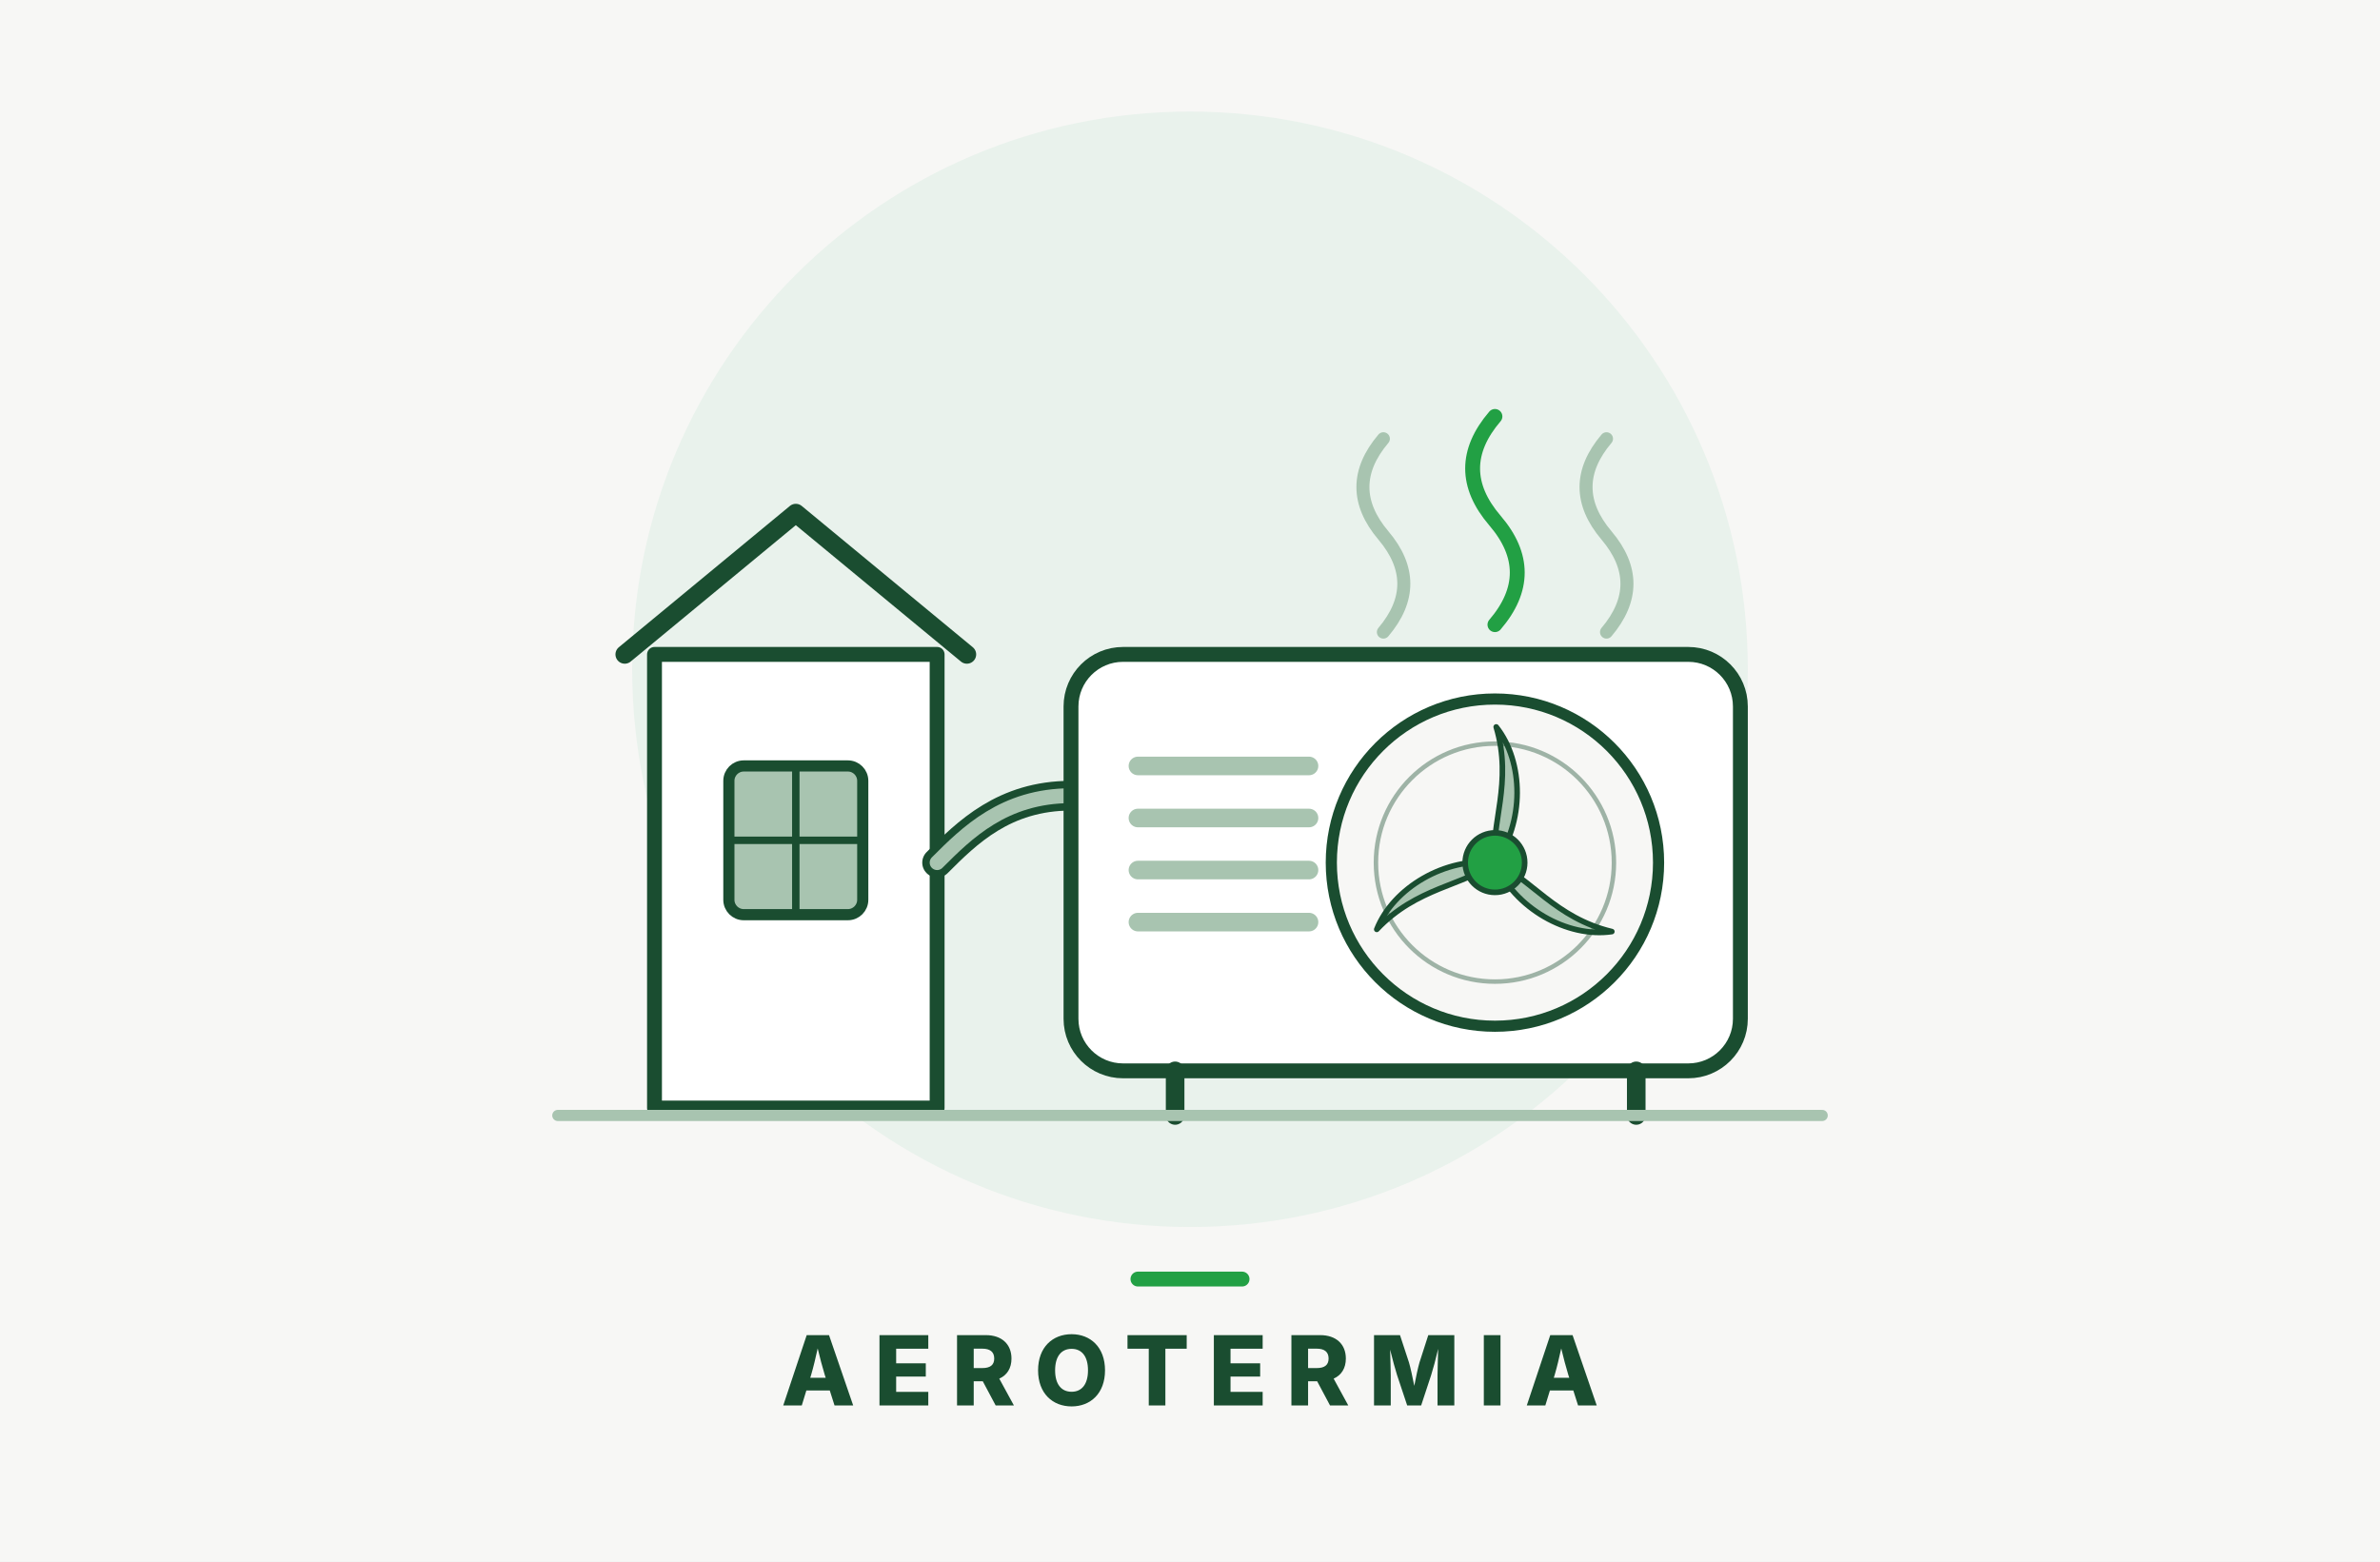
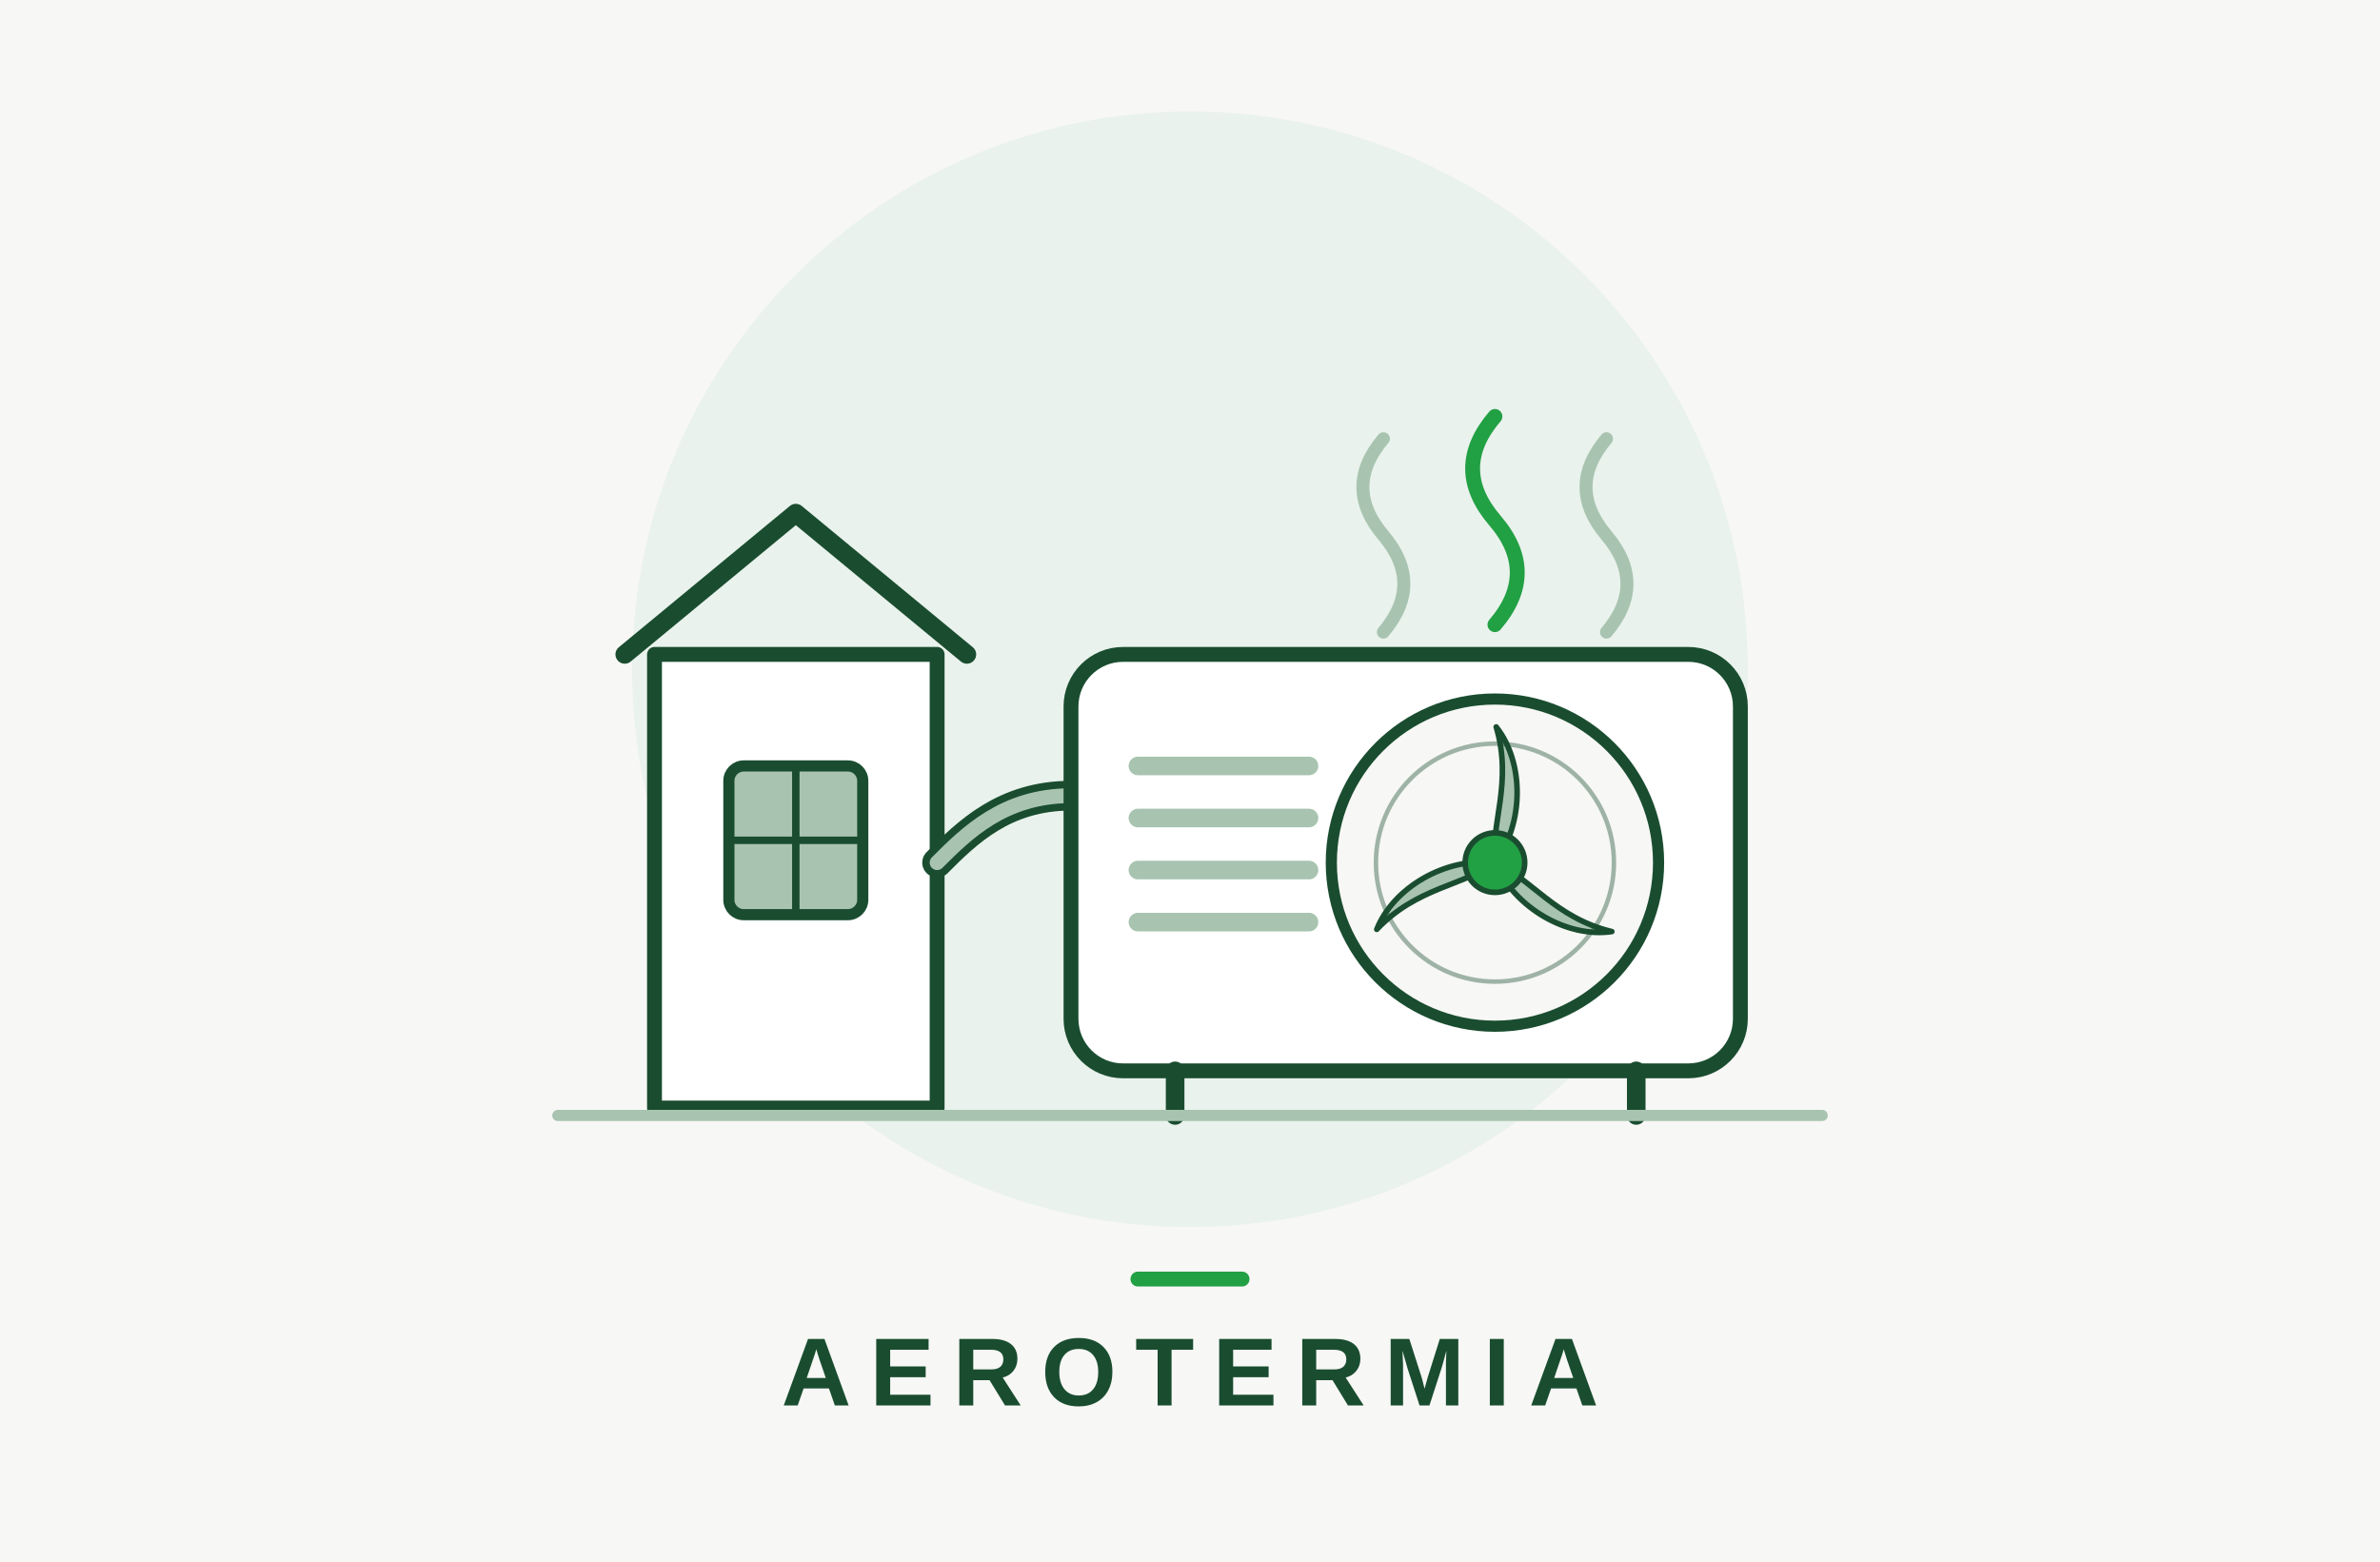
- <svg xmlns="http://www.w3.org/2000/svg" viewBox="0 0 640 420" width="640" height="420" role="img" aria-labelledby="aero-title aero-desc" font-family="Manrope, -apple-system, sans-serif">
+ <svg xmlns="http://www.w3.org/2000/svg" viewBox="0 0 640 420" width="640" height="420" role="img" aria-labelledby="aero-title aero-desc" font-family="'Source Sans 3', Arial, sans-serif">
  <rect width="640" height="420" fill="#f7f7f5" />
  <circle cx="320" cy="180" r="150" fill="#e9f2ec" />
  <rect x="176" y="176" width="76" height="122" fill="#ffffff" stroke="#1a4d30" stroke-width="4" stroke-linejoin="round" />
  <path d="M168,176 L214,138 L260,176" fill="none" stroke="#1a4d30" stroke-width="5" stroke-linejoin="round" stroke-linecap="round" />
  <rect x="196" y="206" width="36" height="40" rx="4" fill="#a8c4b0" stroke="#1a4d30" stroke-width="3" />
  <line x1="214" y1="206" x2="214" y2="246" stroke="#1a4d30" stroke-width="2" />
  <line x1="196" y1="226" x2="232" y2="226" stroke="#1a4d30" stroke-width="2" />
  <path d="M288,214 C270,214 260,224 252,232" fill="none" stroke="#1a4d30" stroke-width="8" stroke-linecap="round" />
  <path d="M288,214 C270,214 260,224 252,232" fill="none" stroke="#a8c4b0" stroke-width="4" stroke-linecap="round" />
  <g fill="none" stroke-linecap="round">
    <path d="M372,170 q11,-13 0,-26 q-11,-13 0,-26" stroke="#a8c4b0" stroke-width="3.5" />
    <path d="M402,168 q12,-14 0,-28 q-12,-14 0,-28" stroke="#22a044" stroke-width="4" />
    <path d="M432,170 q11,-13 0,-26 q-11,-13 0,-26" stroke="#a8c4b0" stroke-width="3.5" />
  </g>
  <rect x="288" y="176" width="180" height="112" rx="14" fill="#ffffff" stroke="#1a4d30" stroke-width="4" />
  <g stroke="#a8c4b0" stroke-width="5" stroke-linecap="round">
    <line x1="306" y1="206" x2="352" y2="206" />
    <line x1="306" y1="220" x2="352" y2="220" />
    <line x1="306" y1="234" x2="352" y2="234" />
    <line x1="306" y1="248" x2="352" y2="248" />
  </g>
  <circle cx="402" cy="232" r="44" fill="#f7f7f5" stroke="#1a4d30" stroke-width="3" />
  <g transform="translate(402,232)" fill="#a8c4b0" stroke="#1a4d30" stroke-width="1.5" stroke-linejoin="round">
    <path d="M0,0 C6,-12 3,-28 -6,-36 C1,-22 -3,-10 0,0 Z" transform="rotate(10)" />
    <path d="M0,0 C6,-12 3,-28 -6,-36 C1,-22 -3,-10 0,0 Z" transform="rotate(130)" />
    <path d="M0,0 C6,-12 3,-28 -6,-36 C1,-22 -3,-10 0,0 Z" transform="rotate(250)" />
  </g>
  <circle cx="402" cy="232" r="32" fill="none" stroke="#1a4d30" stroke-width="1.2" opacity="0.4" />
  <circle cx="402" cy="232" r="8" fill="#22a044" stroke="#1a4d30" stroke-width="1.5" />
  <g stroke="#1a4d30" stroke-width="5" stroke-linecap="round">
    <line x1="316" y1="288" x2="316" y2="300" />
    <line x1="440" y1="288" x2="440" y2="300" />
  </g>
  <line x1="150" y1="300" x2="490" y2="300" stroke="#a8c4b0" stroke-width="3" stroke-linecap="round" />
  <line x1="306" y1="344" x2="334" y2="344" stroke="#22a044" stroke-width="4" stroke-linecap="round" />
-   <text x="320" y="378" fill="#1a4d30" font-size="26" font-weight="800" letter-spacing="5" text-anchor="middle">AEROTERMIA</text>
+   <text x="320" y="378" fill="#1a4d30" font-size="26" font-weight="700" letter-spacing="5" text-anchor="middle">AEROTERMIA</text>
</svg>
